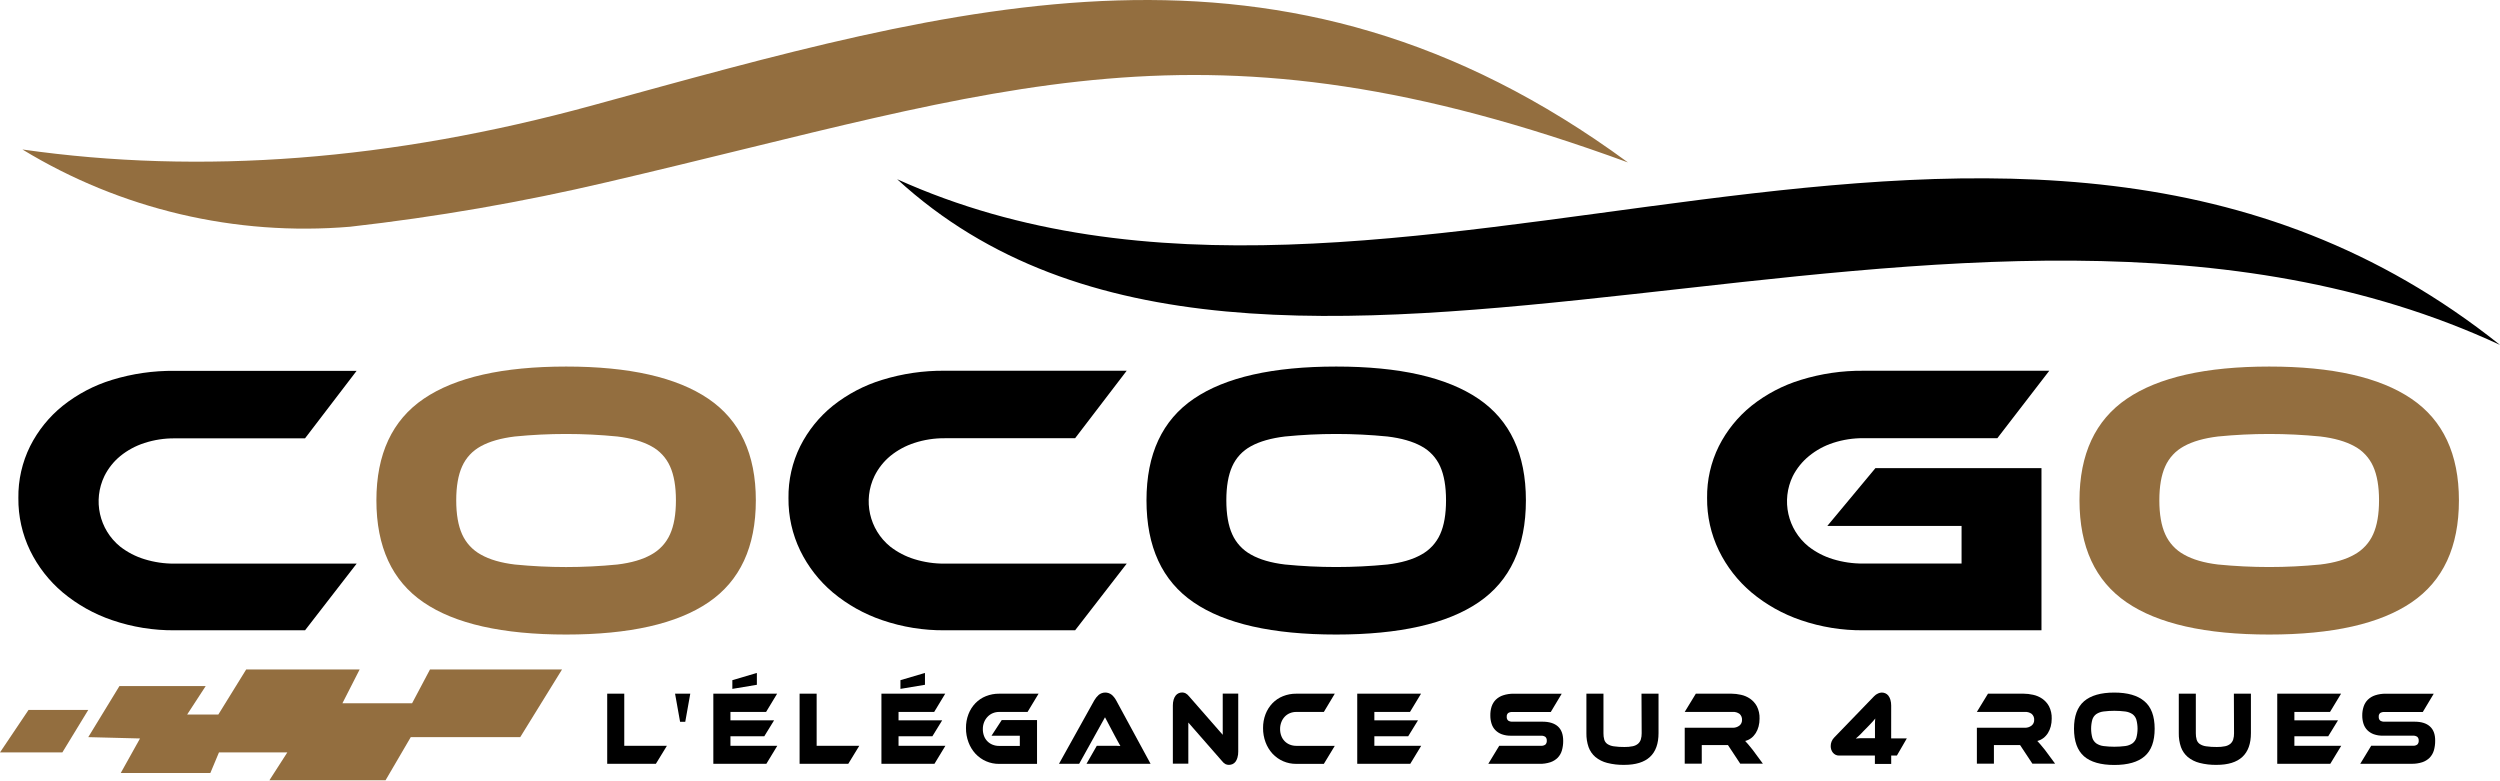
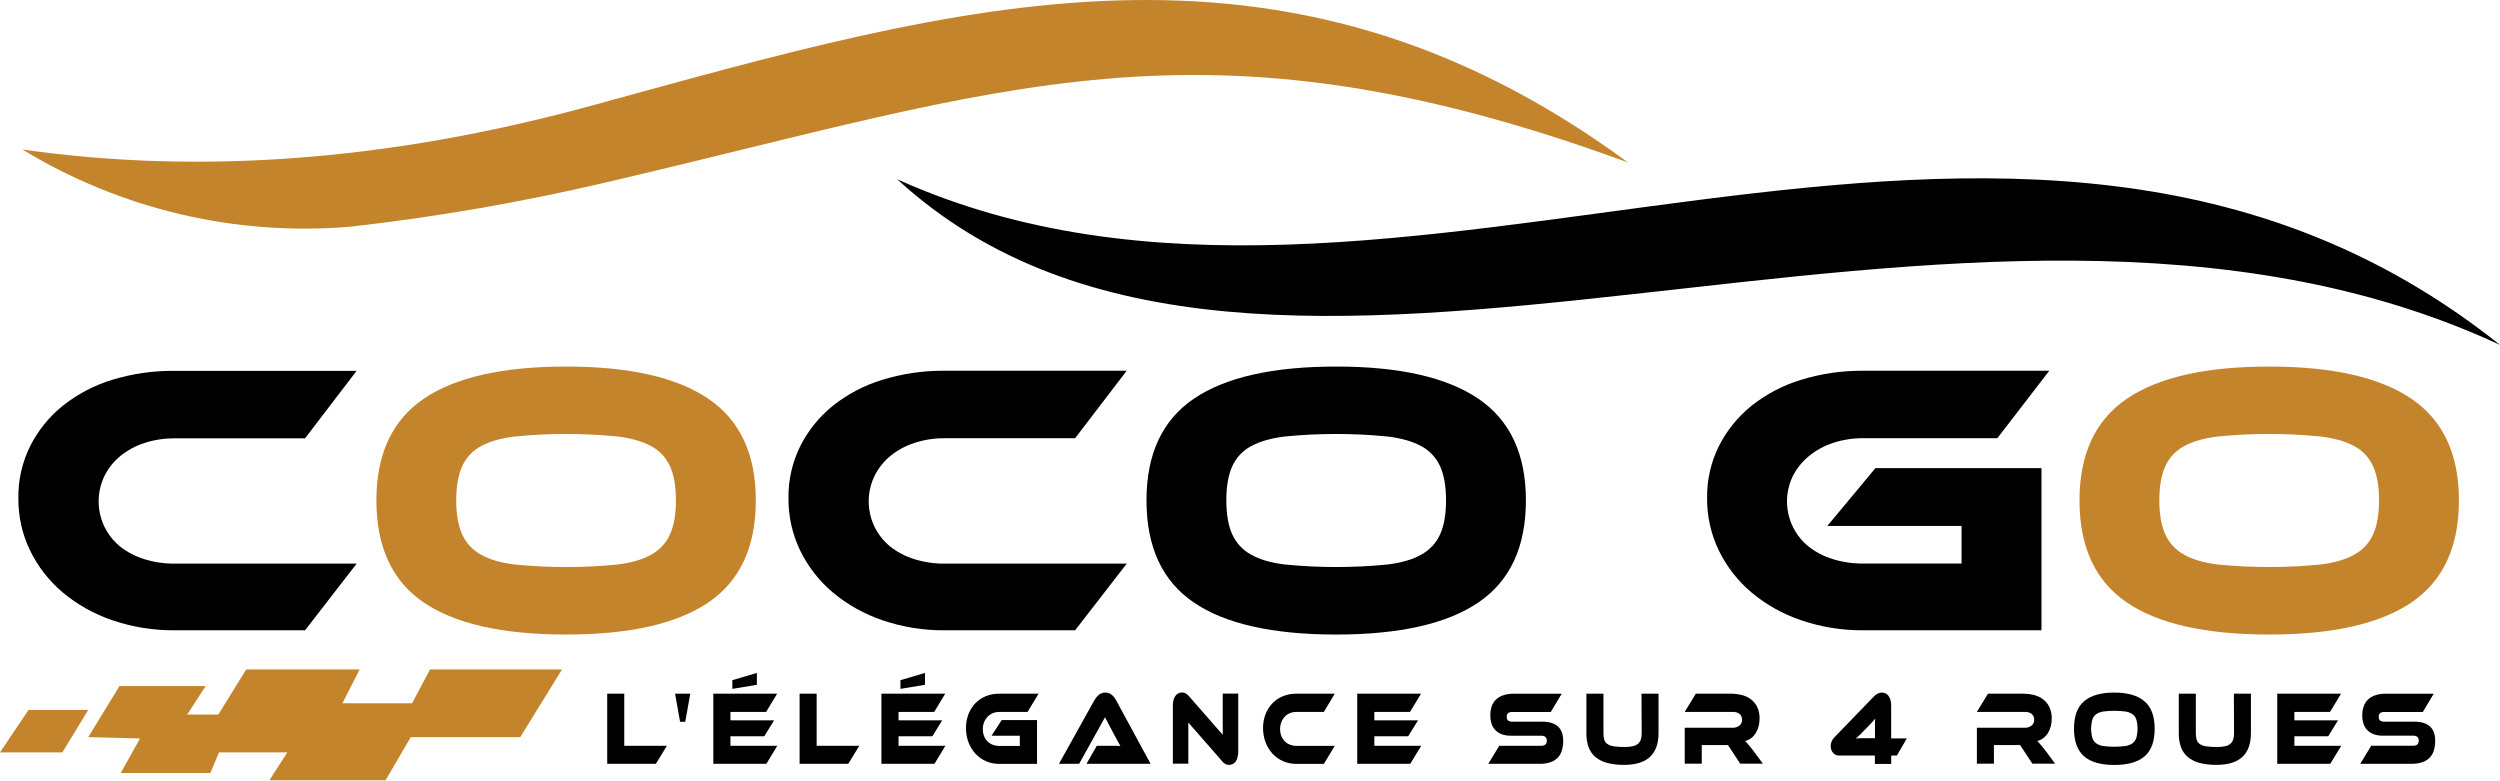
<svg xmlns="http://www.w3.org/2000/svg" id="Layer_1" data-name="Layer 1" viewBox="0 0 1275.18 397.99">
  <path d="M1129.84,309.9q6.62,3.77,17.31,5.05a266.18,266.18,0,0,0,52.24,0q10.67-1.28,17.31-5.05a22.09,22.09,0,0,0,9.56-10.38q3-6.63,3-17.31t-3-17.32a21.67,21.67,0,0,0-9.6-10.29q-6.64-3.65-17.31-4.95a266.18,266.18,0,0,0-52.24,0q-10.67,1.29-17.31,4.95a21.67,21.67,0,0,0-9.6,10.29q-3,6.64-3,17.32t3,17.31A22.09,22.09,0,0,0,1129.84,309.9Z" transform="translate(-15.82 -27)" style="fill:none" />
  <path d="M47.83,329.2a78.86,78.86,0,0,0,25.23,14.14,95.52,95.52,0,0,0,31.88,5.15h66.48l26.32-34H104.92a50.5,50.5,0,0,1-15.46-2.27,38.64,38.64,0,0,1-12.37-6.43,29.73,29.73,0,0,1-8-36,31.23,31.23,0,0,1,8.11-10.19,38,38,0,0,1,12.27-6.63,48.51,48.51,0,0,1,15.46-2.38H171.4l26.32-34.43H104.92A105.07,105.07,0,0,0,73,220.75,76,76,0,0,0,47.81,234a62.58,62.58,0,0,0-16.62,20.58,57.82,57.82,0,0,0-6,26.47,60.21,60.21,0,0,0,6,26.81A65.52,65.52,0,0,0,47.83,329.2Z" transform="translate(-15.82 -27)" />
-   <path d="M231.86,334.24q24,16.42,72.72,16.42,48.48,0,72.62-16.42t24.15-52q0-35.42-24.24-51.85t-72.52-16.42q-48.49,0-72.63,16.42T207.81,282.2Q207.81,317.82,231.86,334.24Zm19.68-69.36a21.7,21.7,0,0,1,9.59-10.29q6.64-3.65,17.32-4.95a266.18,266.18,0,0,1,52.24,0q10.68,1.29,17.31,4.95a21.65,21.65,0,0,1,9.59,10.29q3,6.64,3,17.32t-3,17.31A22.07,22.07,0,0,1,348,309.9q-6.64,3.77-17.31,5.05a266.18,266.18,0,0,1-52.24,0q-10.69-1.28-17.32-5.05a22.12,22.12,0,0,1-9.6-10.38q-3-6.63-3-17.31T251.54,264.88Z" transform="translate(-15.82 -27)" style="fill:#936e3f" />
+   <path d="M231.86,334.24q24,16.42,72.72,16.42,48.48,0,72.62-16.42t24.15-52q0-35.42-24.24-51.85t-72.52-16.42q-48.49,0-72.63,16.42T207.81,282.2Q207.81,317.82,231.86,334.24Zm19.68-69.36a21.7,21.7,0,0,1,9.59-10.29q6.64-3.65,17.32-4.95a266.18,266.18,0,0,1,52.24,0q10.68,1.29,17.31,4.95a21.65,21.65,0,0,1,9.59,10.29q3,6.64,3,17.32t-3,17.31A22.07,22.07,0,0,1,348,309.9q-6.64,3.77-17.31,5.05a266.18,266.18,0,0,1-52.24,0q-10.69-1.28-17.32-5.05a22.12,22.12,0,0,1-9.6-10.38q-3-6.63-3-17.31T251.54,264.88Z" transform="translate(-15.82 -27)" style="fill:#C4842C" />
  <path d="M440.62,329.2a78.86,78.86,0,0,0,25.23,14.14,95.52,95.52,0,0,0,31.88,5.15h66.48l26.32-34H497.71a50.5,50.5,0,0,1-15.46-2.27,38.64,38.64,0,0,1-12.37-6.43,29.73,29.73,0,0,1-8-36A31.23,31.23,0,0,1,470,259.54a38,38,0,0,1,12.27-6.63,48.51,48.51,0,0,1,15.46-2.38H564.2l26.32-34.43H497.71a105.07,105.07,0,0,0-31.88,4.65A76,76,0,0,0,440.6,234,62.58,62.58,0,0,0,424,254.59a57.82,57.82,0,0,0-6,26.47,60.21,60.21,0,0,0,6,26.81A65.52,65.52,0,0,0,440.62,329.2Z" transform="translate(-15.82 -27)" />
  <path d="M624.65,334.24q24,16.42,72.72,16.42,48.48,0,72.62-16.42t24.15-52q0-35.42-24.24-51.85t-72.52-16.42q-48.49,0-72.63,16.42T600.61,282.2Q600.61,317.82,624.65,334.24Zm19.69-69.36a21.7,21.7,0,0,1,9.59-10.29q6.64-3.65,17.32-4.95a266.18,266.18,0,0,1,52.24,0q10.68,1.29,17.31,4.95a21.72,21.72,0,0,1,9.6,10.29q3,6.64,3,17.32t-3,17.31a22.14,22.14,0,0,1-9.6,10.38q-6.64,3.77-17.31,5.05a266.18,266.18,0,0,1-52.24,0q-10.69-1.28-17.32-5.05a22.12,22.12,0,0,1-9.59-10.38q-3-6.63-3-17.31T644.34,264.88Z" transform="translate(-15.82 -27)" />
  <path d="M909.21,329.2a78.81,78.81,0,0,0,25.22,14.14,95.52,95.52,0,0,0,31.88,5.15h90.81V265.77H972.43l-24.54,29.49h68.47v19.19H966.29a51.2,51.2,0,0,1-15.63-2.27,38.53,38.53,0,0,1-12.37-6.43,29.59,29.59,0,0,1-8-35.92,32,32,0,0,1,8.21-10.18,37.84,37.84,0,0,1,12.38-6.76,48.45,48.45,0,0,1,15.46-2.38h68.27l26.49-34.4H966.29a105.07,105.07,0,0,0-31.88,4.65A76,76,0,0,0,909.19,234a62.61,62.61,0,0,0-16.63,20.58,57.82,57.82,0,0,0-6,26.42,60.21,60.21,0,0,0,6,26.81A65.55,65.55,0,0,0,909.21,329.2Z" transform="translate(-15.82 -27)" />
-   <path d="M1100.55,334.24q24,16.42,72.72,16.42,48.49,0,72.63-16.42t24.15-52q0-35.42-24.25-51.85t-72.52-16.42q-48.49,0-72.62,16.42t-24.15,51.85Q1076.54,317.82,1100.55,334.24Zm19.69-69.36a21.67,21.67,0,0,1,9.6-10.29q6.62-3.65,17.31-4.95a266.18,266.18,0,0,1,52.24,0q10.67,1.29,17.31,4.95a21.67,21.67,0,0,1,9.6,10.29q3,6.64,3,17.32t-3,17.31a22.09,22.09,0,0,1-9.6,10.38q-6.64,3.77-17.31,5.05a266.18,266.18,0,0,1-52.24,0q-10.67-1.28-17.31-5.05a22.09,22.09,0,0,1-9.6-10.38q-3-6.63-3-17.31T1120.24,264.88Z" transform="translate(-15.82 -27)" style="fill:#936e3f" />
-   <polygon points="14.56 362.11 0 383.78 31.81 383.78 45.02 362.11 14.56 362.11" style="fill:#936e3f" />
-   <polygon points="265.36 375.99 286.68 341.47 219.33 341.47 210.19 358.73 174.65 358.73 183.45 341.47 125.58 341.47 111.36 364.48 95.45 364.48 104.93 349.93 60.93 349.93 45.02 375.99 71.42 376.67 61.6 394.27 107.3 394.27 111.69 383.78 146.56 383.78 137.42 397.99 196.66 397.99 209.52 375.99 265.36 375.99" style="fill:#936e3f" />
+   <path d="M1100.55,334.24q24,16.42,72.72,16.42,48.49,0,72.63-16.42t24.15-52q0-35.42-24.25-51.85t-72.52-16.42q-48.49,0-72.62,16.42t-24.15,51.85Q1076.54,317.82,1100.55,334.24Zm19.69-69.36a21.67,21.67,0,0,1,9.6-10.29q6.62-3.65,17.31-4.95a266.18,266.18,0,0,1,52.24,0q10.67,1.29,17.31,4.95a21.67,21.67,0,0,1,9.6,10.29q3,6.64,3,17.32t-3,17.31a22.09,22.09,0,0,1-9.6,10.38q-6.64,3.77-17.31,5.05a266.18,266.18,0,0,1-52.24,0q-10.67-1.28-17.31-5.05a22.09,22.09,0,0,1-9.6-10.38q-3-6.63-3-17.31T1120.24,264.88Z" transform="translate(-15.82 -27)" style="fill:#C4842C" />
+   <polygon points="14.56 362.11 0 383.78 31.81 383.78 45.02 362.11 14.56 362.11" style="fill:#C4842C" />
+   <polygon points="265.36 375.99 286.68 341.47 219.33 341.47 210.19 358.73 174.65 358.73 183.45 341.47 125.58 341.47 111.36 364.48 95.45 364.48 104.93 349.93 60.93 349.93 45.02 375.99 71.42 376.67 61.6 394.27 107.3 394.27 111.69 383.78 146.56 383.78 137.42 397.99 196.66 397.99 209.52 375.99 265.36 375.99" style="fill:#C4842C" />
  <path d="M473.42,118.41C726.14,232.48,1041.54,4,1291,202.93c-274.76-127.61-631.09,86.63-817.58-84.53" transform="translate(-15.82 -27)" />
-   <path d="M27.26,103.25a276.78,276.78,0,0,0,167.13,39.4,1123,1123,0,0,0,131-22.72c203.84-47.52,303-89.84,520.81-10.07C668.83-20.4,505.49,29.41,317.58,80.88Q164.24,122.82,27.26,103.25" transform="translate(-15.82 -27)" style="fill:#936e3f" />
+   <path d="M27.26,103.25a276.78,276.78,0,0,0,167.13,39.4,1123,1123,0,0,0,131-22.72c203.84-47.52,303-89.84,520.81-10.07C668.83-20.4,505.49,29.41,317.58,80.88Q164.24,122.82,27.26,103.25" transform="translate(-15.82 -27)" style="fill:#C4842C" />
  <polygon points="471.55 343.32 471.8 343.32 471.8 343.25 471.55 343.32" />
  <polygon points="385.81 343.32 386.06 343.32 386.06 343.25 385.81 343.32" />
  <path d="M671.12,392.57a7.66,7.66,0,0,1,2.6-1.79,8.4,8.4,0,0,1,3.28-.64h14.08l5.58-9.31H677a17.77,17.77,0,0,0-6.76,1.27,15.25,15.25,0,0,0-5.36,3.58,16.85,16.85,0,0,0-3.53,5.55,19.32,19.32,0,0,0-1.28,7.14,20.18,20.18,0,0,0,1.28,7.25,17.88,17.88,0,0,0,3.53,5.8A16.3,16.3,0,0,0,677,416.63h14.08l5.58-9.2H677a8.75,8.75,0,0,1-3.28-.62,7.66,7.66,0,0,1-4.34-4.43,9.66,9.66,0,0,1-.62-3.51,9.52,9.52,0,0,1,.64-3.54A8.52,8.52,0,0,1,671.12,392.57Z" transform="translate(-15.82 -27)" />
  <path d="M519.56,392.6a7.73,7.73,0,0,1,2.63-1.82,8.32,8.32,0,0,1,3.27-.64h14.49l5.62-9.31H525.46a17.81,17.81,0,0,0-6.76,1.27,15.22,15.22,0,0,0-5.35,3.58,16.69,16.69,0,0,0-3.53,5.55,19.16,19.16,0,0,0-1.28,7.14,20,20,0,0,0,1.28,7.25,17.72,17.72,0,0,0,3.53,5.8,16.26,16.26,0,0,0,12.11,5.22h19.32V394.28h-18l-5.22,8H536v5.19H525.41a8.76,8.76,0,0,1-3.31-.62,7.64,7.64,0,0,1-4.35-4.43,9.66,9.66,0,0,1-.61-3.51,9.28,9.28,0,0,1,.63-3.51A8.55,8.55,0,0,1,519.56,392.6Z" transform="translate(-15.82 -27)" />
  <path d="M582.89,381.4a5.32,5.32,0,0,0-6.7.08,11.36,11.36,0,0,0-2.22,2.78l-18,32.35h10.29l13.19-23.75,5,9.47c.47.85,1,1.77,1.49,2.75s1,1.79,1.36,2.43a21.15,21.15,0,0,0-2.37-.11h-9.66l-5.26,9.2H602.7l-17.55-32.35A10.12,10.12,0,0,0,582.89,381.4Z" transform="translate(-15.82 -27)" />
  <polygon points="373.55 346.94 373.55 351.38 386.06 349.29 386.06 343.32 385.81 343.32 373.55 346.94" />
  <polygon points="416.55 353.83 407.85 353.83 407.85 389.61 432.67 389.61 438.29 380.42 416.55 380.42 416.55 353.83" />
  <polygon points="458.32 375.55 475.58 375.55 480.58 367.42 458.32 367.42 458.32 363.14 476.5 363.14 482.13 353.83 449.59 353.83 449.59 389.61 476.63 389.61 482.21 380.42 458.32 380.42 458.32 375.55" />
  <polygon points="318.42 353.83 309.72 353.83 309.72 389.61 334.54 389.61 340.16 380.42 318.42 380.42 318.42 353.83" />
  <polygon points="372.58 375.55 389.84 375.55 394.84 367.42 372.58 367.42 372.58 363.14 390.76 363.14 396.39 353.83 363.85 353.83 363.85 389.61 390.89 389.61 396.47 380.42 372.58 380.42 372.58 375.55" />
  <polygon points="346.89 368.17 349.53 368.17 352.09 353.83 344.33 353.83 346.89 368.17" />
  <path d="M639.5,401.81l-17.21-19.68a5.6,5.6,0,0,0-1.86-1.57,4.16,4.16,0,0,0-1.62-.35,4.54,4.54,0,0,0-1.78.37,4,4,0,0,0-1.52,1.18,6.4,6.4,0,0,0-1.05,2.09,10.52,10.52,0,0,0-.4,3v29.69h7.89v-21l17.21,19.68a5.41,5.41,0,0,0,1.83,1.58,4.22,4.22,0,0,0,1.66.34,4.71,4.71,0,0,0,1.81-.37,3.86,3.86,0,0,0,1.54-1.21,6.6,6.6,0,0,0,1-2.11,10.2,10.2,0,0,0,.41-3.05V380.79H639.5Z" transform="translate(-15.82 -27)" />
  <path d="M1109.63,384.69q-5.15-4.43-15.39-4.43t-15.41,4.43q-5.13,4.43-5.12,14t5.1,14.07q5.1,4.43,15.46,4.43t15.46-4.43q5.13-4.43,5.12-14.07T1109.63,384.69Zm-4.13,18.69a5.67,5.67,0,0,1-2,2.8,8.39,8.39,0,0,1-3.67,1.36,44.38,44.38,0,0,1-11.09,0,8.39,8.39,0,0,1-3.67-1.36,5.67,5.67,0,0,1-2-2.8,17.75,17.75,0,0,1,0-9.36,5.49,5.49,0,0,1,2-2.78,8.63,8.63,0,0,1,3.67-1.33,44.38,44.38,0,0,1,11.09,0,8.63,8.63,0,0,1,3.67,1.33,5.49,5.49,0,0,1,2,2.78A17.75,17.75,0,0,1,1105.5,403.38Z" transform="translate(-15.82 -27)" />
  <polygon points="459.29 346.94 459.29 351.38 471.8 349.29 471.8 343.32 471.55 343.32 459.29 346.94" />
  <polygon points="701.02 375.55 718.28 375.55 723.28 367.42 701.02 367.42 701.02 363.14 719.2 363.14 724.83 353.83 692.29 353.83 692.29 389.61 719.33 389.61 724.91 380.42 701.02 380.42 701.02 375.55" />
  <path d="M1155.34,401a10.39,10.39,0,0,1-.43,3.21,4.83,4.83,0,0,1-1.45,2.19,6.19,6.19,0,0,1-2.69,1.24,19.63,19.63,0,0,1-4.2.38,34.62,34.62,0,0,1-5.46-.35,7.8,7.8,0,0,1-3.26-1.18,4.13,4.13,0,0,1-1.57-2.17,11.14,11.14,0,0,1-.43-3.31V380.83h-8.69V401a20.69,20.69,0,0,0,1.11,7.09,12.06,12.06,0,0,0,3.49,5.05,15.55,15.55,0,0,0,6,3,32.91,32.91,0,0,0,8.69,1q17.5,0,17.5-16.2V380.83h-8.69Z" transform="translate(-15.82 -27)" />
  <polygon points="1170.3 375.55 1187.56 375.55 1192.55 367.42 1170.3 367.42 1170.3 363.14 1188.48 363.14 1194.11 353.83 1161.56 353.83 1161.56 389.61 1188.6 389.61 1194.19 380.42 1170.3 380.42 1170.3 375.55" />
  <path d="M1056.58,406.71c-.59-.71-1.12-1.29-1.59-1.76a8.35,8.35,0,0,0,3.08-1.47,9.72,9.72,0,0,0,2.32-2.54,12.47,12.47,0,0,0,1.45-3.37,15.46,15.46,0,0,0,.5-4,13,13,0,0,0-1.37-6.32,11.32,11.32,0,0,0-3.46-3.86,13.07,13.07,0,0,0-4.67-2,23,23,0,0,0-5-.57h-18l-5.68,9.31h24.44a5.37,5.37,0,0,1,3.53,1,3.81,3.81,0,0,1,1.27,3.12,3.51,3.51,0,0,1-1.39,2.9,5.37,5.37,0,0,1-3.4,1.06h-24.44v18.3h8.69v-9.47h13.35l6.26,9.47h11.59l-5.17-7C1058,408.41,1057.22,407.44,1056.58,406.71Z" transform="translate(-15.82 -27)" />
  <path d="M802.63,395.11H787.34a3.64,3.64,0,0,1-2.24-.56,2.29,2.29,0,0,1-.73-1.93,2.22,2.22,0,0,1,.73-1.93,3.8,3.8,0,0,1,2.24-.53h19.49l5.58-9.31H788a16.42,16.42,0,0,0-5.48.81,9.66,9.66,0,0,0-3.74,2.24,8.92,8.92,0,0,0-2.14,3.51A14.18,14.18,0,0,0,776,392a13.08,13.08,0,0,0,.64,4.19,8.11,8.11,0,0,0,1.93,3.24,8.84,8.84,0,0,0,3.27,2.09,13.15,13.15,0,0,0,4.69.75h15.28a3.52,3.52,0,0,1,2.27.59,2.42,2.42,0,0,1,.71,1.93,2.54,2.54,0,0,1-.71,2,3.45,3.45,0,0,1-2.27.62H780.53l-5.58,9.2h26.16a16.71,16.71,0,0,0,5.48-.8,9.66,9.66,0,0,0,3.76-2.3,8.85,8.85,0,0,0,2.14-3.69,17,17,0,0,0,.67-4.93c0-3.27-.89-5.73-2.69-7.35S806,395.11,802.63,395.11Z" transform="translate(-15.82 -27)" />
  <path d="M853.19,401a10.37,10.37,0,0,1-.44,3.21,4.83,4.83,0,0,1-1.45,2.19,6.19,6.19,0,0,1-2.69,1.24,19.63,19.63,0,0,1-4.2.38,34.62,34.62,0,0,1-5.46-.35,7.8,7.8,0,0,1-3.26-1.18,4.13,4.13,0,0,1-1.57-2.17,11.17,11.17,0,0,1-.42-3.31V380.83H825V401a20.69,20.69,0,0,0,1.11,7.09,12.06,12.06,0,0,0,3.49,5.05,15.55,15.55,0,0,0,6,3,32.91,32.91,0,0,0,8.69,1q17.5,0,17.5-16.2V380.83h-8.69Z" transform="translate(-15.82 -27)" />
  <path d="M1255.26,397.54q-2.68-2.43-7.85-2.43h-15.28a3.7,3.7,0,0,1-2.25-.56,2.32,2.32,0,0,1-.73-1.93,2.25,2.25,0,0,1,.73-1.93,3.86,3.86,0,0,1,2.25-.53h19.49l5.58-9.31H1232.8a16.42,16.42,0,0,0-5.49.81,9.66,9.66,0,0,0-3.73,2.24,8.92,8.92,0,0,0-2.14,3.51,14.18,14.18,0,0,0-.7,4.57,13.35,13.35,0,0,0,.63,4.19,8.35,8.35,0,0,0,1.93,3.24,9,9,0,0,0,3.27,2.09,13.21,13.21,0,0,0,4.7.75h15.28a3.52,3.52,0,0,1,2.27.59,2.42,2.42,0,0,1,.71,1.93,2.54,2.54,0,0,1-.71,2,3.45,3.45,0,0,1-2.27.62h-21.25l-5.58,9.2h26.16a16.71,16.71,0,0,0,5.48-.8,9.66,9.66,0,0,0,3.76-2.3,9.06,9.06,0,0,0,2.14-3.69,17,17,0,0,0,.67-4.93Q1258,400,1255.26,397.54Z" transform="translate(-15.82 -27)" />
  <path d="M980.46,386.93a10.52,10.52,0,0,0-.4-3A6.39,6.39,0,0,0,979,381.8a4,4,0,0,0-1.54-1.18,4.67,4.67,0,0,0-1.8-.37,4.91,4.91,0,0,0-1.83.43,6.19,6.19,0,0,0-2.13,1.5l-20.29,21a6.2,6.2,0,0,0-1.8,4.39,5.63,5.63,0,0,0,.29,1.82,4.83,4.83,0,0,0,.84,1.53,4.17,4.17,0,0,0,1.32,1.06,3.72,3.72,0,0,0,1.74.41h18.35v4.28h8.32v-4.28h2.9l5.08-8.77h-8Zm-8.27,8.62v8h-7.72a16.92,16.92,0,0,0-2.06.16c.53-.43,1.09-1,1.7-1.52s1.29-1.29,2.08-2.12l3.1-3.16c1.37-1.42,2.4-2.57,3.07-3.42a12.52,12.52,0,0,0-.15,2Z" transform="translate(-15.82 -27)" />
  <path d="M907.56,406.71c-.59-.71-1.12-1.29-1.59-1.76a8.46,8.46,0,0,0,3.09-1.47,9.85,9.85,0,0,0,2.31-2.54,12.47,12.47,0,0,0,1.45-3.37,15.46,15.46,0,0,0,.5-4,13,13,0,0,0-1.37-6.32,11.32,11.32,0,0,0-3.46-3.86,13.07,13.07,0,0,0-4.67-2,22.94,22.94,0,0,0-4.95-.57H880.82l-5.67,9.31h24.43a5.37,5.37,0,0,1,3.53,1,3.81,3.81,0,0,1,1.27,3.12,3.53,3.53,0,0,1-1.38,2.9,5.42,5.42,0,0,1-3.41,1.06H875.15v18.3h8.69v-9.47H897.2l6.25,9.47H915l-5.16-7C908.93,408.41,908.15,407.44,907.56,406.71Z" transform="translate(-15.82 -27)" />
</svg>
